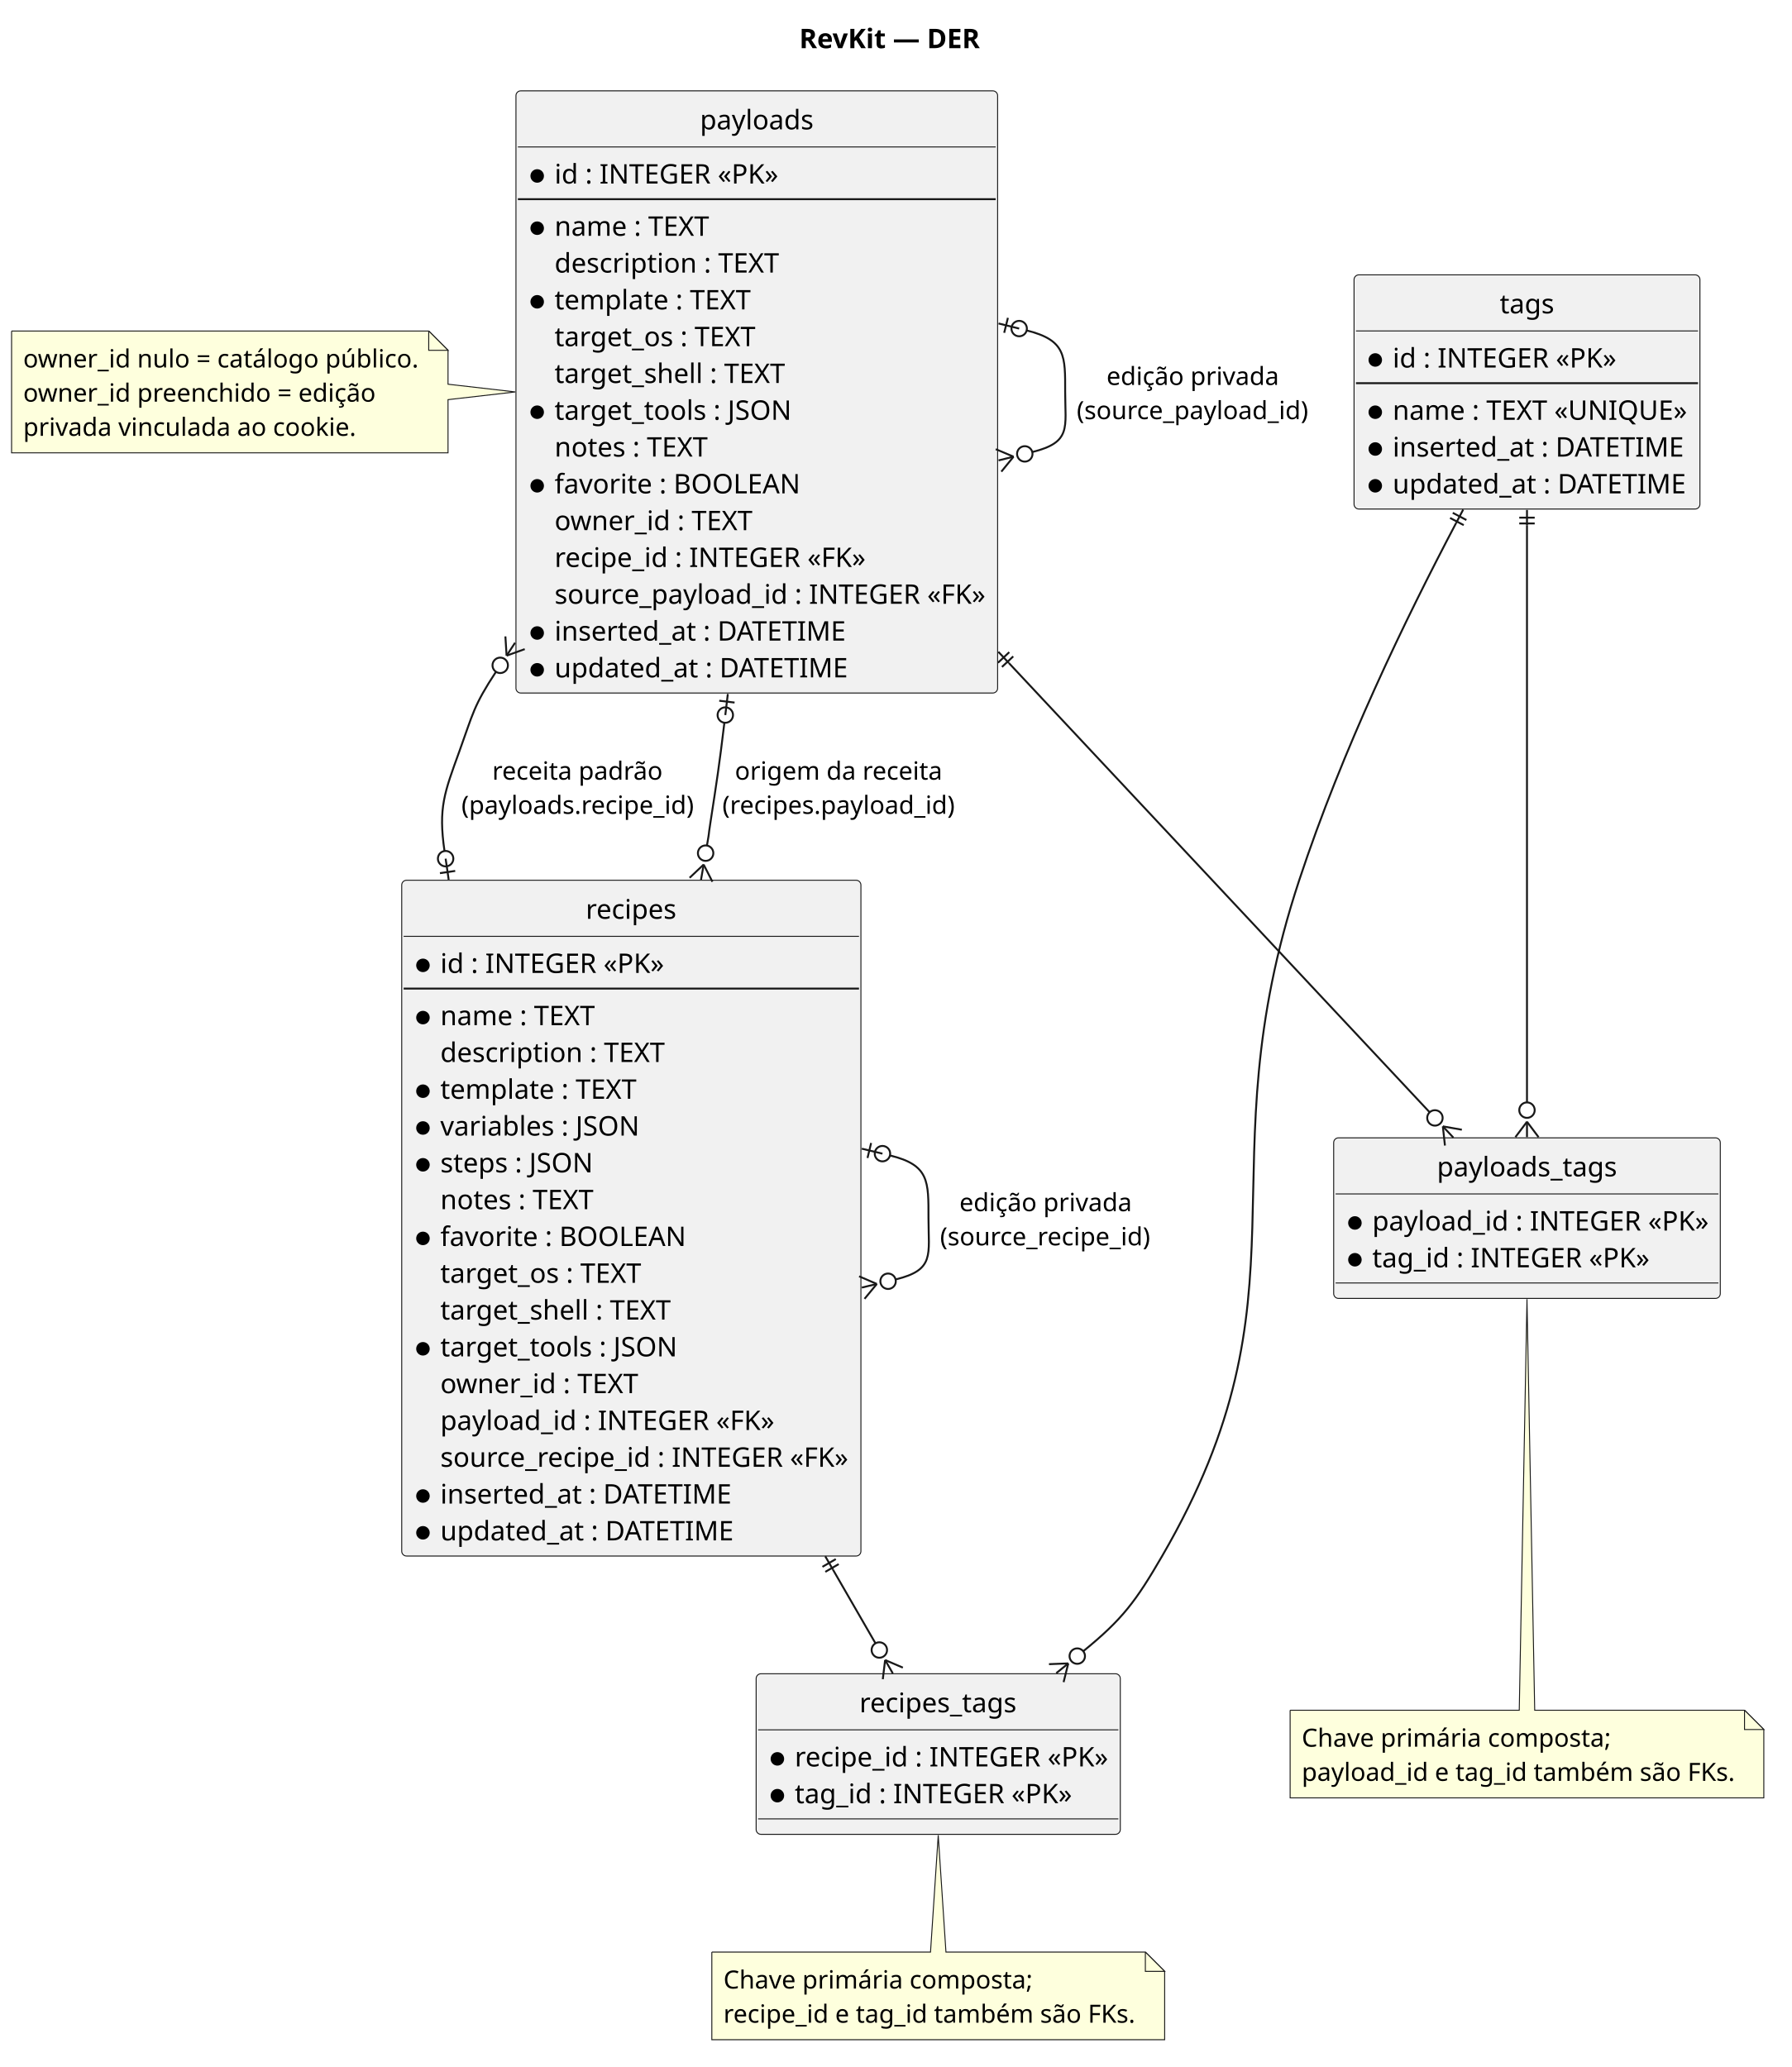
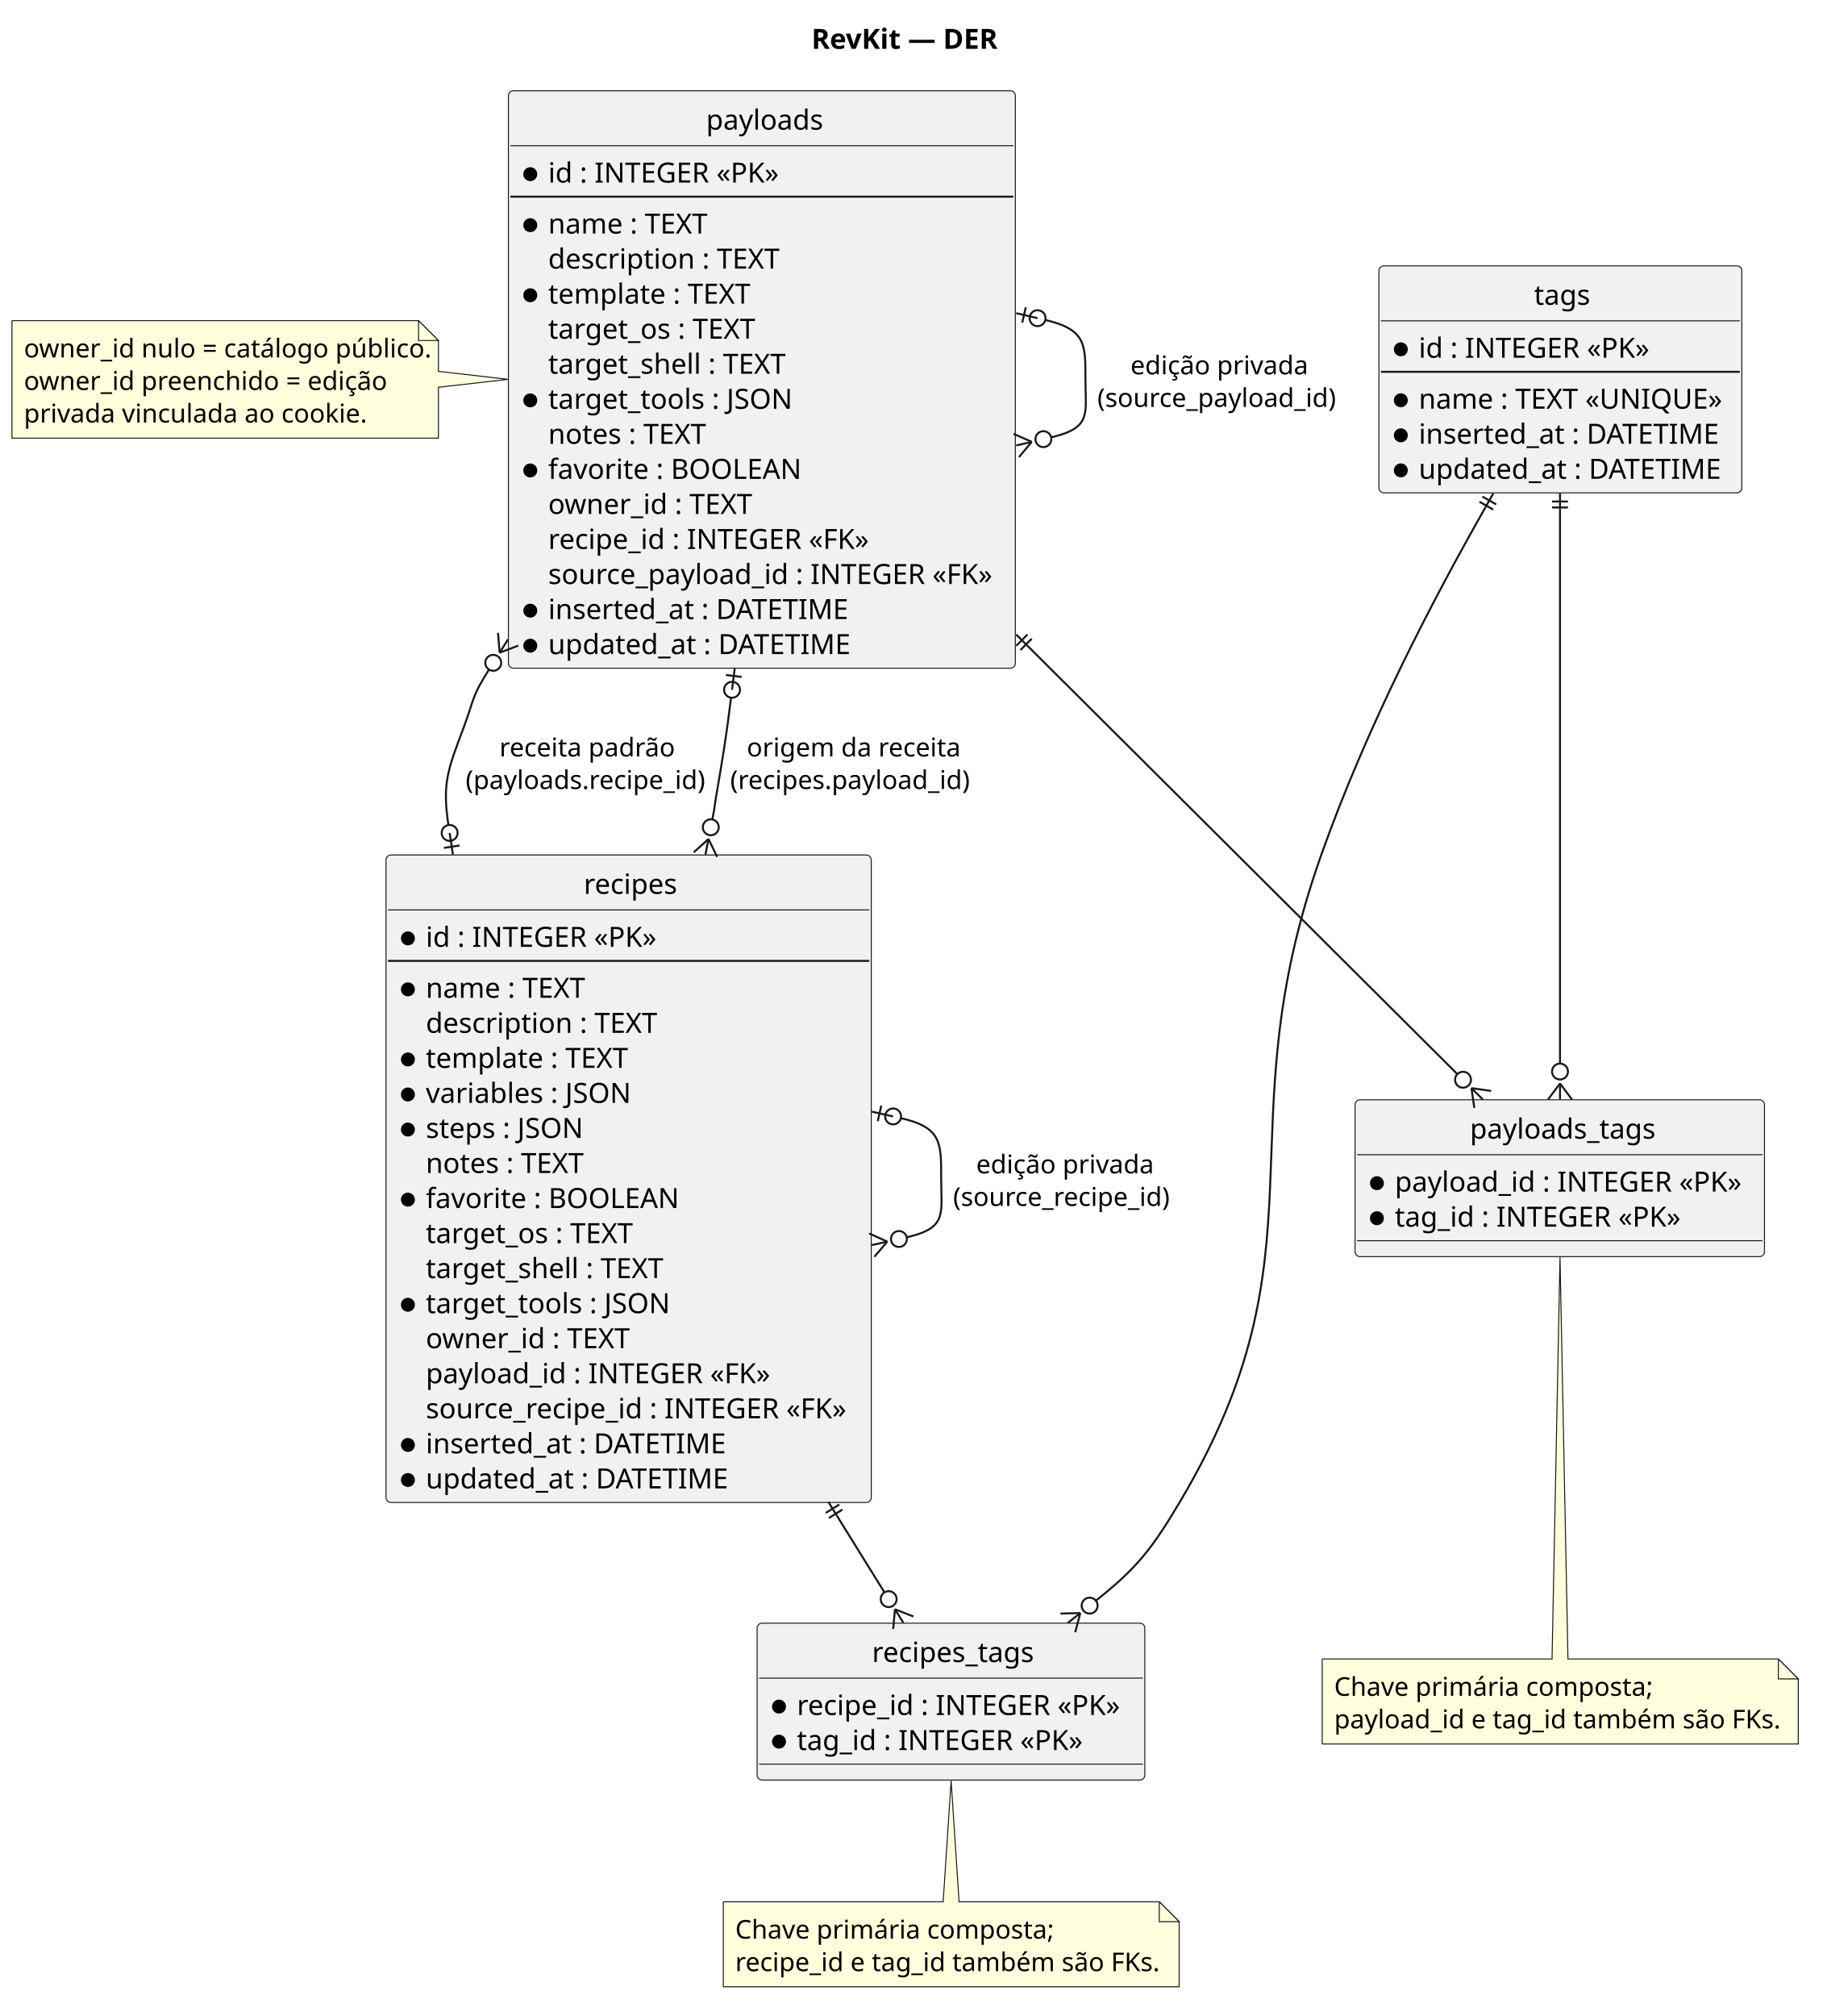
- <svg xmlns="http://www.w3.org/2000/svg" version="1.1" data-diagram-type="CLASS" style="width:928px;height:1071px;background:#FFFFFF;" width="928px" height="1071px" viewBox="0 0 928 1071" zoomAndPan="magnify" preserveAspectRatio="none" contentStyleType="text/css">
+ <svg xmlns="http://www.w3.org/2000/svg" version="1.1" data-diagram-type="CLASS" style="width:918px;height:1013px;background:#FFFFFF;" width="918px" height="1013px" viewBox="0 0 918 1013" zoomAndPan="magnify" preserveAspectRatio="none" contentStyleType="text/css">
  <defs />
  <g font-family="sans-serif" lengthAdjust="spacing">
    <g class="title" data-source-line="1">
-       <text x="414.049" y="24.966" fill="#000" font-size="14" textLength="93.646" font-weight="700">RevKit — DER</text>
+       <text x="407.809" y="24.533" fill="#000" font-size="14" textLength="96.12" font-weight="700">RevKit — DER</text>
    </g>
    <g class="entity" data-qualified-name="payloads" id="ent0001" data-source-line="4">
-       <rect x="267.29" y="47.068" width="249.523" height="312.019" fill="#F1F1F1" style="stroke:#181818;stroke-width:0.5;" rx="2.5" ry="2.5" />
-       <text x="362.624" y="67.034" fill="#000" font-size="14" textLength="58.856">payloads</text>
-       <line x1="268.29" y1="76.136" x2="515.813" y2="76.136" style="stroke:#181818;stroke-width:0.5;" />
-       <g data-visibility-modifier="IE_MANDATORY">
-         <ellipse cx="278.29" cy="91.17" rx="3" ry="3" fill="#000" style="stroke:#000;stroke-width:1;" />
-       </g>
-       <text x="287.29" y="95.102" fill="#000" font-size="14" textLength="115.92">id : INTEGER «PK»</text>
-       <line x1="268.29" y1="103.204" x2="515.813" y2="103.204" style="stroke:#181818;stroke-width:1;" />
-       <g data-visibility-modifier="IE_MANDATORY">
-         <ellipse cx="278.29" cy="118.238" rx="3" ry="3" fill="#000" style="stroke:#000;stroke-width:1;" />
-       </g>
-       <text x="287.29" y="122.17" fill="#000" font-size="14" textLength="80.08">name : TEXT</text>
-       <text x="287.29" y="141.238" fill="#000" font-size="14" textLength="116.312">description : TEXT</text>
-       <g data-visibility-modifier="IE_MANDATORY">
-         <ellipse cx="278.29" cy="156.374" rx="3" ry="3" fill="#000" style="stroke:#000;stroke-width:1;" />
-       </g>
-       <text x="287.29" y="160.306" fill="#000" font-size="14" textLength="101.654">template : TEXT</text>
-       <text x="287.29" y="179.373" fill="#000" font-size="14" textLength="104.23">target_os : TEXT</text>
-       <text x="287.29" y="198.441" fill="#000" font-size="14" textLength="119.532">target_shell : TEXT</text>
-       <g data-visibility-modifier="IE_MANDATORY">
-         <ellipse cx="278.29" cy="213.577" rx="3" ry="3" fill="#000" style="stroke:#000;stroke-width:1;" />
-       </g>
-       <text x="287.29" y="217.509" fill="#000" font-size="14" textLength="122.892">target_tools : JSON</text>
-       <text x="287.29" y="236.577" fill="#000" font-size="14" textLength="79.366">notes : TEXT</text>
-       <g data-visibility-modifier="IE_MANDATORY">
-         <ellipse cx="278.29" cy="251.713" rx="3" ry="3" fill="#000" style="stroke:#000;stroke-width:1;" />
-       </g>
-       <text x="287.29" y="255.645" fill="#000" font-size="14" textLength="127.301">favorite : BOOLEAN</text>
-       <text x="287.29" y="274.713" fill="#000" font-size="14" textLength="102.83">owner_id : TEXT</text>
-       <text x="287.29" y="293.781" fill="#000" font-size="14" textLength="161.447">recipe_id : INTEGER «FK»</text>
-       <text x="287.29" y="312.849" fill="#000" font-size="14" textLength="223.523">source_payload_id : INTEGER «FK»</text>
-       <g data-visibility-modifier="IE_MANDATORY">
-         <ellipse cx="278.29" cy="327.985" rx="3" ry="3" fill="#000" style="stroke:#000;stroke-width:1;" />
-       </g>
-       <text x="287.29" y="331.917" fill="#000" font-size="14" textLength="152.109">inserted_at : DATETIME</text>
-       <g data-visibility-modifier="IE_MANDATORY">
-         <ellipse cx="278.29" cy="347.053" rx="3" ry="3" fill="#000" style="stroke:#000;stroke-width:1;" />
-       </g>
-       <text x="287.29" y="350.985" fill="#000" font-size="14" textLength="153.187">updated_at : DATETIME</text>
+       <rect x="255.5" y="45.609" width="254.778" height="290.141" fill="#F1F1F1" style="stroke:#181818;stroke-width:0.5;" rx="2.5" ry="2.5" />
+       <text x="354.869" y="65.143" fill="#000" font-size="14" textLength="56.041">payloads</text>
+       <line x1="256.5" y1="73.219" x2="509.278" y2="73.219" style="stroke:#181818;stroke-width:0.5;" />
+       <g data-visibility-modifier="IE_MANDATORY">
+         <ellipse cx="266.5" cy="87.523" rx="3" ry="3" fill="#000" style="stroke:#000;stroke-width:1;" />
+       </g>
+       <text x="275.5" y="91.752" fill="#000" font-size="14" textLength="122.931">id : INTEGER «PK»</text>
+       <line x1="256.5" y1="98.828" x2="509.278" y2="98.828" style="stroke:#181818;stroke-width:1;" />
+       <g data-visibility-modifier="IE_MANDATORY">
+         <ellipse cx="266.5" cy="113.133" rx="3" ry="3" fill="#000" style="stroke:#000;stroke-width:1;" />
+       </g>
+       <text x="275.5" y="117.361" fill="#000" font-size="14" textLength="82.469">name : TEXT</text>
+       <text x="275.5" y="134.971" fill="#000" font-size="14" textLength="115.151">description : TEXT</text>
+       <g data-visibility-modifier="IE_MANDATORY">
+         <ellipse cx="266.5" cy="148.352" rx="3" ry="3" fill="#000" style="stroke:#000;stroke-width:1;" />
+       </g>
+       <text x="275.5" y="152.58" fill="#000" font-size="14" textLength="101.145">template : TEXT</text>
+       <text x="275.5" y="170.189" fill="#000" font-size="14" textLength="105.82">target_os : TEXT</text>
+       <text x="275.5" y="187.799" fill="#000" font-size="14" textLength="119.827">target_shell : TEXT</text>
+       <g data-visibility-modifier="IE_MANDATORY">
+         <ellipse cx="266.5" cy="201.18" rx="3" ry="3" fill="#000" style="stroke:#000;stroke-width:1;" />
+       </g>
+       <text x="275.5" y="205.408" fill="#000" font-size="14" textLength="122.165">target_tools : JSON</text>
+       <text x="275.5" y="223.018" fill="#000" font-size="14" textLength="81.696">notes : TEXT</text>
+       <g data-visibility-modifier="IE_MANDATORY">
+         <ellipse cx="266.5" cy="236.398" rx="3" ry="3" fill="#000" style="stroke:#000;stroke-width:1;" />
+       </g>
+       <text x="275.5" y="240.627" fill="#000" font-size="14" textLength="125.269">favorite : BOOLEAN</text>
+       <text x="275.5" y="258.236" fill="#000" font-size="14" textLength="104.262">owner_id : TEXT</text>
+       <text x="275.5" y="275.846" fill="#000" font-size="14" textLength="168.062">recipe_id : INTEGER «FK»</text>
+       <text x="275.5" y="293.455" fill="#000" font-size="14" textLength="228.778">source_payload_id : INTEGER «FK»</text>
+       <g data-visibility-modifier="IE_MANDATORY">
+         <ellipse cx="266.5" cy="306.836" rx="3" ry="3" fill="#000" style="stroke:#000;stroke-width:1;" />
+       </g>
+       <text x="275.5" y="311.064" fill="#000" font-size="14" textLength="151.717">inserted_at : DATETIME</text>
+       <g data-visibility-modifier="IE_MANDATORY">
+         <ellipse cx="266.5" cy="324.445" rx="3" ry="3" fill="#000" style="stroke:#000;stroke-width:1;" />
+       </g>
+       <text x="275.5" y="328.674" fill="#000" font-size="14" textLength="152.517">updated_at : DATETIME</text>
    </g>
    <g class="entity" data-qualified-name="recipes" id="ent0002" data-source-line="22">
-       <rect x="208.11" y="456.088" width="237.889" height="350.155" fill="#F1F1F1" style="stroke:#181818;stroke-width:0.5;" rx="2.5" ry="2.5" />
-       <text x="303.444" y="476.054" fill="#000" font-size="14" textLength="47.222">recipes</text>
-       <line x1="209.11" y1="485.156" x2="444.999" y2="485.156" style="stroke:#181818;stroke-width:0.5;" />
-       <g data-visibility-modifier="IE_MANDATORY">
-         <ellipse cx="219.11" cy="500.19" rx="3" ry="3" fill="#000" style="stroke:#000;stroke-width:1;" />
-       </g>
-       <text x="228.11" y="504.122" fill="#000" font-size="14" textLength="115.92">id : INTEGER «PK»</text>
-       <line x1="209.11" y1="512.224" x2="444.999" y2="512.224" style="stroke:#181818;stroke-width:1;" />
-       <g data-visibility-modifier="IE_MANDATORY">
-         <ellipse cx="219.11" cy="527.258" rx="3" ry="3" fill="#000" style="stroke:#000;stroke-width:1;" />
-       </g>
-       <text x="228.11" y="531.19" fill="#000" font-size="14" textLength="80.08">name : TEXT</text>
-       <text x="228.11" y="550.258" fill="#000" font-size="14" textLength="116.312">description : TEXT</text>
-       <g data-visibility-modifier="IE_MANDATORY">
-         <ellipse cx="219.11" cy="565.394" rx="3" ry="3" fill="#000" style="stroke:#000;stroke-width:1;" />
-       </g>
-       <text x="228.11" y="569.326" fill="#000" font-size="14" textLength="101.654">template : TEXT</text>
-       <g data-visibility-modifier="IE_MANDATORY">
-         <ellipse cx="219.11" cy="584.461" rx="3" ry="3" fill="#000" style="stroke:#000;stroke-width:1;" />
-       </g>
-       <text x="228.11" y="588.393" fill="#000" font-size="14" textLength="103.152">variables : JSON</text>
-       <g data-visibility-modifier="IE_MANDATORY">
-         <ellipse cx="219.11" cy="603.529" rx="3" ry="3" fill="#000" style="stroke:#000;stroke-width:1;" />
-       </g>
-       <text x="228.11" y="607.461" fill="#000" font-size="14" textLength="79.086">steps : JSON</text>
-       <text x="228.11" y="626.529" fill="#000" font-size="14" textLength="79.366">notes : TEXT</text>
-       <g data-visibility-modifier="IE_MANDATORY">
-         <ellipse cx="219.11" cy="641.665" rx="3" ry="3" fill="#000" style="stroke:#000;stroke-width:1;" />
-       </g>
-       <text x="228.11" y="645.597" fill="#000" font-size="14" textLength="127.301">favorite : BOOLEAN</text>
-       <text x="228.11" y="664.665" fill="#000" font-size="14" textLength="104.23">target_os : TEXT</text>
-       <text x="228.11" y="683.733" fill="#000" font-size="14" textLength="119.532">target_shell : TEXT</text>
-       <g data-visibility-modifier="IE_MANDATORY">
-         <ellipse cx="219.11" cy="698.869" rx="3" ry="3" fill="#000" style="stroke:#000;stroke-width:1;" />
-       </g>
-       <text x="228.11" y="702.801" fill="#000" font-size="14" textLength="122.892">target_tools : JSON</text>
-       <text x="228.11" y="721.869" fill="#000" font-size="14" textLength="102.83">owner_id : TEXT</text>
-       <text x="228.11" y="740.937" fill="#000" font-size="14" textLength="173.081">payload_id : INTEGER «FK»</text>
-       <text x="228.11" y="760.005" fill="#000" font-size="14" textLength="211.889">source_recipe_id : INTEGER «FK»</text>
-       <g data-visibility-modifier="IE_MANDATORY">
-         <ellipse cx="219.11" cy="775.141" rx="3" ry="3" fill="#000" style="stroke:#000;stroke-width:1;" />
-       </g>
-       <text x="228.11" y="779.073" fill="#000" font-size="14" textLength="152.109">inserted_at : DATETIME</text>
-       <g data-visibility-modifier="IE_MANDATORY">
-         <ellipse cx="219.11" cy="794.209" rx="3" ry="3" fill="#000" style="stroke:#000;stroke-width:1;" />
-       </g>
-       <text x="228.11" y="798.141" fill="#000" font-size="14" textLength="153.187">updated_at : DATETIME</text>
+       <rect x="194" y="429.609" width="243.868" height="325.359" fill="#F1F1F1" style="stroke:#181818;stroke-width:0.5;" rx="2.5" ry="2.5" />
+       <text x="293.369" y="449.143" fill="#000" font-size="14" textLength="45.131">recipes</text>
+       <line x1="195" y1="457.219" x2="436.868" y2="457.219" style="stroke:#181818;stroke-width:0.5;" />
+       <g data-visibility-modifier="IE_MANDATORY">
+         <ellipse cx="205" cy="471.523" rx="3" ry="3" fill="#000" style="stroke:#000;stroke-width:1;" />
+       </g>
+       <text x="214" y="475.752" fill="#000" font-size="14" textLength="122.931">id : INTEGER «PK»</text>
+       <line x1="195" y1="482.828" x2="436.868" y2="482.828" style="stroke:#181818;stroke-width:1;" />
+       <g data-visibility-modifier="IE_MANDATORY">
+         <ellipse cx="205" cy="497.133" rx="3" ry="3" fill="#000" style="stroke:#000;stroke-width:1;" />
+       </g>
+       <text x="214" y="501.361" fill="#000" font-size="14" textLength="82.469">name : TEXT</text>
+       <text x="214" y="518.971" fill="#000" font-size="14" textLength="115.151">description : TEXT</text>
+       <g data-visibility-modifier="IE_MANDATORY">
+         <ellipse cx="205" cy="532.352" rx="3" ry="3" fill="#000" style="stroke:#000;stroke-width:1;" />
+       </g>
+       <text x="214" y="536.58" fill="#000" font-size="14" textLength="101.145">template : TEXT</text>
+       <g data-visibility-modifier="IE_MANDATORY">
+         <ellipse cx="205" cy="549.961" rx="3" ry="3" fill="#000" style="stroke:#000;stroke-width:1;" />
+       </g>
+       <text x="214" y="554.189" fill="#000" font-size="14" textLength="105.034">variables : JSON</text>
+       <g data-visibility-modifier="IE_MANDATORY">
+         <ellipse cx="205" cy="567.57" rx="3" ry="3" fill="#000" style="stroke:#000;stroke-width:1;" />
+       </g>
+       <text x="214" y="571.799" fill="#000" font-size="14" textLength="82.469">steps : JSON</text>
+       <text x="214" y="589.408" fill="#000" font-size="14" textLength="81.696">notes : TEXT</text>
+       <g data-visibility-modifier="IE_MANDATORY">
+         <ellipse cx="205" cy="602.789" rx="3" ry="3" fill="#000" style="stroke:#000;stroke-width:1;" />
+       </g>
+       <text x="214" y="607.018" fill="#000" font-size="14" textLength="125.269">favorite : BOOLEAN</text>
+       <text x="214" y="624.627" fill="#000" font-size="14" textLength="105.82">target_os : TEXT</text>
+       <text x="214" y="642.236" fill="#000" font-size="14" textLength="119.827">target_shell : TEXT</text>
+       <g data-visibility-modifier="IE_MANDATORY">
+         <ellipse cx="205" cy="655.617" rx="3" ry="3" fill="#000" style="stroke:#000;stroke-width:1;" />
+       </g>
+       <text x="214" y="659.846" fill="#000" font-size="14" textLength="122.165">target_tools : JSON</text>
+       <text x="214" y="677.455" fill="#000" font-size="14" textLength="104.262">owner_id : TEXT</text>
+       <text x="214" y="695.064" fill="#000" font-size="14" textLength="178.972">payload_id : INTEGER «FK»</text>
+       <text x="214" y="712.674" fill="#000" font-size="14" textLength="217.868">source_recipe_id : INTEGER «FK»</text>
+       <g data-visibility-modifier="IE_MANDATORY">
+         <ellipse cx="205" cy="726.055" rx="3" ry="3" fill="#000" style="stroke:#000;stroke-width:1;" />
+       </g>
+       <text x="214" y="730.283" fill="#000" font-size="14" textLength="151.717">inserted_at : DATETIME</text>
+       <g data-visibility-modifier="IE_MANDATORY">
+         <ellipse cx="205" cy="743.664" rx="3" ry="3" fill="#000" style="stroke:#000;stroke-width:1;" />
+       </g>
+       <text x="214" y="747.893" fill="#000" font-size="14" textLength="152.517">updated_at : DATETIME</text>
    </g>
    <g class="entity" data-qualified-name="tags" id="ent0003" data-source-line="42">
-       <rect x="701.46" y="142.408" width="179.187" height="121.34" fill="#F1F1F1" style="stroke:#181818;stroke-width:0.5;" rx="2.5" ry="2.5" />
-       <text x="776.942" y="162.374" fill="#000" font-size="14" textLength="28.224">tags</text>
-       <line x1="702.46" y1="171.476" x2="879.647" y2="171.476" style="stroke:#181818;stroke-width:0.5;" />
-       <g data-visibility-modifier="IE_MANDATORY">
-         <ellipse cx="712.46" cy="186.51" rx="3" ry="3" fill="#000" style="stroke:#000;stroke-width:1;" />
-       </g>
-       <text x="721.46" y="190.442" fill="#000" font-size="14" textLength="115.92">id : INTEGER «PK»</text>
-       <line x1="702.46" y1="198.544" x2="879.647" y2="198.544" style="stroke:#181818;stroke-width:1;" />
-       <g data-visibility-modifier="IE_MANDATORY">
-         <ellipse cx="712.46" cy="213.578" rx="3" ry="3" fill="#000" style="stroke:#000;stroke-width:1;" />
-       </g>
-       <text x="721.46" y="217.51" fill="#000" font-size="14" textLength="152.543">name : TEXT «UNIQUE»</text>
-       <g data-visibility-modifier="IE_MANDATORY">
-         <ellipse cx="712.46" cy="232.646" rx="3" ry="3" fill="#000" style="stroke:#000;stroke-width:1;" />
-       </g>
-       <text x="721.46" y="236.578" fill="#000" font-size="14" textLength="152.109">inserted_at : DATETIME</text>
-       <g data-visibility-modifier="IE_MANDATORY">
-         <ellipse cx="712.46" cy="251.714" rx="3" ry="3" fill="#000" style="stroke:#000;stroke-width:1;" />
-       </g>
-       <text x="721.46" y="255.646" fill="#000" font-size="14" textLength="153.187">updated_at : DATETIME</text>
+       <rect x="693" y="133.609" width="182.379" height="114.047" fill="#F1F1F1" style="stroke:#181818;stroke-width:0.5;" rx="2.5" ry="2.5" />
+       <text x="770.958" y="153.143" fill="#000" font-size="14" textLength="26.462">tags</text>
+       <line x1="694" y1="161.219" x2="874.379" y2="161.219" style="stroke:#181818;stroke-width:0.5;" />
+       <g data-visibility-modifier="IE_MANDATORY">
+         <ellipse cx="704" cy="175.523" rx="3" ry="3" fill="#000" style="stroke:#000;stroke-width:1;" />
+       </g>
+       <text x="713" y="179.752" fill="#000" font-size="14" textLength="122.931">id : INTEGER «PK»</text>
+       <line x1="694" y1="186.828" x2="874.379" y2="186.828" style="stroke:#181818;stroke-width:1;" />
+       <g data-visibility-modifier="IE_MANDATORY">
+         <ellipse cx="704" cy="201.133" rx="3" ry="3" fill="#000" style="stroke:#000;stroke-width:1;" />
+       </g>
+       <text x="713" y="205.361" fill="#000" font-size="14" textLength="156.379">name : TEXT «UNIQUE»</text>
+       <g data-visibility-modifier="IE_MANDATORY">
+         <ellipse cx="704" cy="218.742" rx="3" ry="3" fill="#000" style="stroke:#000;stroke-width:1;" />
+       </g>
+       <text x="713" y="222.971" fill="#000" font-size="14" textLength="151.717">inserted_at : DATETIME</text>
+       <g data-visibility-modifier="IE_MANDATORY">
+         <ellipse cx="704" cy="236.352" rx="3" ry="3" fill="#000" style="stroke:#000;stroke-width:1;" />
+       </g>
+       <text x="713" y="240.58" fill="#000" font-size="14" textLength="152.517">updated_at : DATETIME</text>
    </g>
    <g class="entity" data-qualified-name="payloads_tags" id="ent0004" data-source-line="50">
-       <rect x="690.91" y="589.558" width="200.285" height="83.204" fill="#F1F1F1" style="stroke:#181818;stroke-width:0.5;" rx="2.5" ry="2.5" />
-       <text x="744.405" y="609.524" fill="#000" font-size="14" textLength="93.296">payloads_tags</text>
-       <line x1="691.91" y1="618.626" x2="890.195" y2="618.626" style="stroke:#181818;stroke-width:0.5;" />
-       <g data-visibility-modifier="IE_MANDATORY">
-         <ellipse cx="701.91" cy="633.66" rx="3" ry="3" fill="#000" style="stroke:#000;stroke-width:1;" />
-       </g>
-       <text x="710.91" y="637.592" fill="#000" font-size="14" textLength="174.285">payload_id : INTEGER «PK»</text>
-       <g data-visibility-modifier="IE_MANDATORY">
-         <ellipse cx="701.91" cy="652.728" rx="3" ry="3" fill="#000" style="stroke:#000;stroke-width:1;" />
-       </g>
-       <text x="710.91" y="656.66" fill="#000" font-size="14" textLength="143.653">tag_id : INTEGER «PK»</text>
-       <line x1="691.91" y1="664.762" x2="890.195" y2="664.762" style="stroke:#181818;stroke-width:0.5;" />
+       <rect x="681" y="552.609" width="205.758" height="78.828" fill="#F1F1F1" style="stroke:#181818;stroke-width:0.5;" rx="2.5" ry="2.5" />
+       <text x="738.734" y="572.143" fill="#000" font-size="14" textLength="90.289">payloads_tags</text>
+       <line x1="682" y1="580.219" x2="885.758" y2="580.219" style="stroke:#181818;stroke-width:0.5;" />
+       <g data-visibility-modifier="IE_MANDATORY">
+         <ellipse cx="692" cy="594.523" rx="3" ry="3" fill="#000" style="stroke:#000;stroke-width:1;" />
+       </g>
+       <text x="701" y="598.752" fill="#000" font-size="14" textLength="179.758">payload_id : INTEGER «PK»</text>
+       <g data-visibility-modifier="IE_MANDATORY">
+         <ellipse cx="692" cy="612.133" rx="3" ry="3" fill="#000" style="stroke:#000;stroke-width:1;" />
+       </g>
+       <text x="701" y="616.361" fill="#000" font-size="14" textLength="150.179">tag_id : INTEGER «PK»</text>
+       <line x1="682" y1="623.438" x2="885.758" y2="623.438" style="stroke:#181818;stroke-width:0.5;" />
    </g>
    <g class="entity" data-qualified-name="recipes_tags" id="ent0005" data-source-line="55">
-       <rect x="391.72" y="867.238" width="188.651" height="83.204" fill="#F1F1F1" style="stroke:#181818;stroke-width:0.5;" rx="2.5" ry="2.5" />
-       <text x="445.215" y="887.204" fill="#000" font-size="14" textLength="81.662">recipes_tags</text>
-       <line x1="392.72" y1="896.306" x2="579.371" y2="896.306" style="stroke:#181818;stroke-width:0.5;" />
-       <g data-visibility-modifier="IE_MANDATORY">
-         <ellipse cx="402.72" cy="911.34" rx="3" ry="3" fill="#000" style="stroke:#000;stroke-width:1;" />
-       </g>
-       <text x="411.72" y="915.272" fill="#000" font-size="14" textLength="162.651">recipe_id : INTEGER «PK»</text>
-       <g data-visibility-modifier="IE_MANDATORY">
-         <ellipse cx="402.72" cy="930.408" rx="3" ry="3" fill="#000" style="stroke:#000;stroke-width:1;" />
-       </g>
-       <text x="411.72" y="934.34" fill="#000" font-size="14" textLength="143.653">tag_id : INTEGER «PK»</text>
-       <line x1="392.72" y1="942.442" x2="579.371" y2="942.442" style="stroke:#181818;stroke-width:0.5;" />
+       <rect x="380.5" y="815.609" width="194.848" height="78.828" fill="#F1F1F1" style="stroke:#181818;stroke-width:0.5;" rx="2.5" ry="2.5" />
+       <text x="438.234" y="835.143" fill="#000" font-size="14" textLength="79.379">recipes_tags</text>
+       <line x1="381.5" y1="843.219" x2="574.348" y2="843.219" style="stroke:#181818;stroke-width:0.5;" />
+       <g data-visibility-modifier="IE_MANDATORY">
+         <ellipse cx="391.5" cy="857.523" rx="3" ry="3" fill="#000" style="stroke:#000;stroke-width:1;" />
+       </g>
+       <text x="400.5" y="861.752" fill="#000" font-size="14" textLength="168.848">recipe_id : INTEGER «PK»</text>
+       <g data-visibility-modifier="IE_MANDATORY">
+         <ellipse cx="391.5" cy="875.133" rx="3" ry="3" fill="#000" style="stroke:#000;stroke-width:1;" />
+       </g>
+       <text x="400.5" y="879.361" fill="#000" font-size="14" textLength="150.179">tag_id : INTEGER «PK»</text>
+       <line x1="381.5" y1="886.438" x2="574.348" y2="886.438" style="stroke:#181818;stroke-width:0.5;" />
    </g>
    <g class="entity" data-qualified-name="GMN14" id="ent0015" data-source-line="73">
-       <path d="M6,171.518 L6,234.636 A0,0 0 0 0 6,234.636 L232.101,234.636 A0,0 0 0 0 232.101,234.636 L232.101,207.078 L266.98,203.078 L232.101,199.078 L232.101,181.518 L222.101,171.518 L6,171.518 A0,0 0 0 0 6,171.518" style="stroke:#181818;stroke-width:0.5;" fill="#FEFFDD" />
-       <path d="M222.101,171.518 L222.101,181.518 L232.101,181.518 L222.101,171.518" style="stroke:#181818;stroke-width:0.5;" fill="#FEFFDD" />
-       <text x="12" y="190.415" fill="#000" font-size="13" textLength="205.101">owner_id nulo = catálogo público.</text>
-       <text x="12" y="208.121" fill="#000" font-size="13" textLength="183.144">owner_id preenchido = edição</text>
-       <text x="12" y="225.827" fill="#000" font-size="13" textLength="172.484">privada vinculada ao cookie.</text>
+       <path d="M6,161.109 L6,220.164 A0,0 0 0 0 6,220.164 L220.331,220.164 A0,0 0 0 0 220.331,220.164 L220.331,194.609 L255.38,190.609 L220.331,186.609 L220.331,171.109 L210.331,161.109 L6,161.109 A0,0 0 0 0 6,161.109" style="stroke:#181818;stroke-width:0.5;" fill="#FEFFDD" />
+       <path d="M210.331,161.109 L210.331,171.109 L220.331,171.109 L210.331,161.109" style="stroke:#181818;stroke-width:0.5;" fill="#FEFFDD" />
+       <text x="12" y="179.604" fill="#000" font-size="13" textLength="193.331">owner_id nulo = catálogo público.</text>
+       <text x="12" y="195.956" fill="#000" font-size="13" textLength="173.818">owner_id preenchido = edição</text>
+       <text x="12" y="212.308" fill="#000" font-size="13" textLength="164.049">privada vinculada ao cookie.</text>
    </g>
    <g class="entity" data-qualified-name="GMN17" id="ent0018" data-source-line="79">
-       <path d="M668.35,886.138 L668.35,931.55 A0,0 0 0 0 668.35,931.55 L913.743,931.55 A0,0 0 0 0 913.743,931.55 L913.743,896.138 L903.743,886.138 L795.05,886.138 L791.05,673.138 L787.05,886.138 L668.35,886.138 A0,0 0 0 0 668.35,886.138" style="stroke:#181818;stroke-width:0.5;" fill="#FEFFDD" />
-       <path d="M903.743,886.138 L903.743,896.138 L913.743,896.138 L903.743,886.138" style="stroke:#181818;stroke-width:0.5;" fill="#FEFFDD" />
-       <text x="674.35" y="905.035" fill="#000" font-size="13" textLength="160.238">Chave primária composta;</text>
-       <text x="674.35" y="922.741" fill="#000" font-size="13" textLength="224.393">payload_id e tag_id também são FKs.</text>
+       <path d="M664.5,833.609 L664.5,876.313 A0,0 0 0 0 664.5,876.313 L903.739,876.313 A0,0 0 0 0 903.739,876.313 L903.739,843.609 L893.739,833.609 L788,833.609 L784,631.619 L780,833.609 L664.5,833.609 A0,0 0 0 0 664.5,833.609" style="stroke:#181818;stroke-width:0.5;" fill="#FEFFDD" />
+       <path d="M893.739,833.609 L893.739,843.609 L903.739,843.609 L893.739,833.609" style="stroke:#181818;stroke-width:0.5;" fill="#FEFFDD" />
+       <text x="670.5" y="852.104" fill="#000" font-size="13" textLength="151.728">Chave primária composta;</text>
+       <text x="670.5" y="868.456" fill="#000" font-size="13" textLength="218.239">payload_id e tag_id também são FKs.</text>
    </g>
    <g class="entity" data-qualified-name="GMN20" id="ent0021" data-source-line="84">
-       <path d="M368.76,1011.448 L368.76,1056.86 A0,0 0 0 0 368.76,1056.86 L603.35,1056.86 A0,0 0 0 0 603.35,1056.86 L603.35,1021.448 L593.35,1011.448 L490.05,1011.448 L486.05,950.908 L482.05,1011.448 L368.76,1011.448 A0,0 0 0 0 368.76,1011.448" style="stroke:#181818;stroke-width:0.5;" fill="#FEFFDD" />
-       <path d="M593.35,1011.448 L593.35,1021.448 L603.35,1021.448 L593.35,1011.448" style="stroke:#181818;stroke-width:0.5;" fill="#FEFFDD" />
-       <text x="374.76" y="1030.345" fill="#000" font-size="13" textLength="160.238">Chave primária composta;</text>
-       <text x="374.76" y="1048.051" fill="#000" font-size="13" textLength="213.59">recipe_id e tag_id também são FKs.</text>
+       <path d="M363.5,955.609 L363.5,998.313 A0,0 0 0 0 363.5,998.313 L592.608,998.313 A0,0 0 0 0 592.608,998.313 L592.608,965.609 L582.608,955.609 L482,955.609 L478,894.739 L474,955.609 L363.5,955.609 A0,0 0 0 0 363.5,955.609" style="stroke:#181818;stroke-width:0.5;" fill="#FEFFDD" />
+       <path d="M582.608,955.609 L582.608,965.609 L592.608,965.609 L582.608,955.609" style="stroke:#181818;stroke-width:0.5;" fill="#FEFFDD" />
+       <text x="369.5" y="974.104" fill="#000" font-size="13" textLength="151.728">Chave primária composta;</text>
+       <text x="369.5" y="990.456" fill="#000" font-size="13" textLength="208.108">recipe_id e tag_id também são FKs.</text>
    </g>
    <g class="link" data-entity-1="ent0001" data-entity-2="ent0004" id="lnk6" data-source-line="60" data-link-type="crowfoot">
-       <path d="M522.668,343.567 C604.028,430.447 686.877,518.919 740.627,576.319" style="stroke:#181818;stroke-width:1;" fill="none" id="payloads-payloads_tags" codeLine="60" />
-       <line x1="517.014" y1="343.382" x2="522.854" y2="337.913" style="stroke:#181818;stroke-width:1;" />
-       <line x1="519.065" y1="345.571" x2="524.904" y2="340.103" style="stroke:#181818;stroke-width:1;" />
-       <line x1="522.668" y1="343.567" x2="517.2" y2="337.728" style="stroke:#181818;stroke-width:1;" />
-       <line x1="747.462" y1="583.618" x2="757.31" y2="585.357" style="stroke:#181818;stroke-width:1;" />
-       <line x1="747.462" y1="583.618" x2="748.55" y2="593.559" style="stroke:#181818;stroke-width:1;" />
-       <line x1="747.462" y1="583.618" x2="752.93" y2="589.458" style="stroke:#181818;stroke-width:1;" />
-       <ellipse cx="743.361" cy="579.239" rx="4" ry="4" fill="none" style="stroke:#181818;stroke-width:1;" />
+       <path d="M516.377,324.486 C597.537,405.346 678.688,486.195 732.418,539.725" style="stroke:#181818;stroke-width:1;" fill="none" id="payloads-payloads_tags" codeLine="60" />
+       <line x1="510.72" y1="324.496" x2="516.367" y2="318.829" style="stroke:#181818;stroke-width:1;" />
+       <line x1="512.846" y1="326.614" x2="518.492" y2="320.946" style="stroke:#181818;stroke-width:1;" />
+       <line x1="516.377" y1="324.486" x2="510.71" y2="318.839" style="stroke:#181818;stroke-width:1;" />
+       <line x1="739.503" y1="546.783" x2="749.405" y2="548.179" style="stroke:#181818;stroke-width:1;" />
+       <line x1="739.503" y1="546.783" x2="740.935" y2="556.68" style="stroke:#181818;stroke-width:1;" />
+       <line x1="739.503" y1="546.783" x2="745.17" y2="552.429" style="stroke:#181818;stroke-width:1;" />
+       <ellipse cx="735.252" cy="542.548" rx="4" ry="4" fill="none" style="stroke:#181818;stroke-width:1;" />
    </g>
    <g class="link" data-entity-1="ent0003" data-entity-2="ent0004" id="lnk7" data-source-line="61" data-link-type="crowfoot">
-       <path d="M791.05,272.218 C791.05,360.198 791.05,495.688 791.05,571.208" style="stroke:#181818;stroke-width:1;" fill="none" id="tags-payloads_tags" codeLine="61" />
-       <line x1="787.05" y1="268.218" x2="795.05" y2="268.218" style="stroke:#181818;stroke-width:1;" />
-       <line x1="787.05" y1="271.218" x2="795.05" y2="271.218" style="stroke:#181818;stroke-width:1;" />
-       <line x1="791.05" y1="272.218" x2="791.05" y2="264.218" style="stroke:#181818;stroke-width:1;" />
-       <line x1="791.05" y1="581.208" x2="797.05" y2="589.208" style="stroke:#181818;stroke-width:1;" />
-       <line x1="791.05" y1="581.208" x2="785.05" y2="589.208" style="stroke:#181818;stroke-width:1;" />
-       <line x1="791.05" y1="581.208" x2="791.05" y2="589.208" style="stroke:#181818;stroke-width:1;" />
-       <ellipse cx="791.05" cy="575.208" rx="4" ry="4" fill="none" style="stroke:#181818;stroke-width:1;" />
+       <path d="M784,255.999 C784,338.379 784,463.509 784,534.429" style="stroke:#181818;stroke-width:1;" fill="none" id="tags-payloads_tags" codeLine="61" />
+       <line x1="780" y1="251.999" x2="788" y2="251.999" style="stroke:#181818;stroke-width:1;" />
+       <line x1="780" y1="254.999" x2="788" y2="254.999" style="stroke:#181818;stroke-width:1;" />
+       <line x1="784" y1="255.999" x2="784" y2="247.999" style="stroke:#181818;stroke-width:1;" />
+       <line x1="784" y1="544.429" x2="790" y2="552.429" style="stroke:#181818;stroke-width:1;" />
+       <line x1="784" y1="544.429" x2="778" y2="552.429" style="stroke:#181818;stroke-width:1;" />
+       <line x1="784" y1="544.429" x2="784" y2="552.429" style="stroke:#181818;stroke-width:1;" />
+       <ellipse cx="784" cy="538.429" rx="4" ry="4" fill="none" style="stroke:#181818;stroke-width:1;" />
    </g>
    <g class="link" data-entity-1="ent0002" data-entity-2="ent0005" id="lnk8" data-source-line="63" data-link-type="crowfoot">
-       <path d="M431.516,813.298 C444.496,835.808 443.688,834.395 453.538,851.475" style="stroke:#181818;stroke-width:1;" fill="none" id="recipes-recipes_tags" codeLine="63" />
-       <line x1="426.053" y1="811.831" x2="432.983" y2="807.835" style="stroke:#181818;stroke-width:1;" />
-       <line x1="427.552" y1="814.43" x2="434.482" y2="810.434" style="stroke:#181818;stroke-width:1;" />
-       <line x1="431.516" y1="813.298" x2="427.52" y2="806.368" style="stroke:#181818;stroke-width:1;" />
-       <line x1="458.533" y1="860.138" x2="467.728" y2="864.07" style="stroke:#181818;stroke-width:1;" />
-       <line x1="458.533" y1="860.138" x2="457.332" y2="870.065" style="stroke:#181818;stroke-width:1;" />
-       <line x1="458.533" y1="860.138" x2="462.53" y2="867.068" style="stroke:#181818;stroke-width:1;" />
-       <ellipse cx="455.536" cy="854.94" rx="4" ry="4" fill="none" style="stroke:#181818;stroke-width:1;" />
+       <path d="M420.508,761.487 C434.488,784.017 433.949,783.135 444.499,800.135" style="stroke:#181818;stroke-width:1;" fill="none" id="recipes-recipes_tags" codeLine="63" />
+       <line x1="415" y1="760.197" x2="421.798" y2="755.979" style="stroke:#181818;stroke-width:1;" />
+       <line x1="416.582" y1="762.746" x2="423.38" y2="758.528" style="stroke:#181818;stroke-width:1;" />
+       <line x1="420.508" y1="761.487" x2="416.29" y2="754.689" style="stroke:#181818;stroke-width:1;" />
+       <line x1="449.772" y1="808.632" x2="459.088" y2="812.266" style="stroke:#181818;stroke-width:1;" />
+       <line x1="449.772" y1="808.632" x2="448.892" y2="818.593" style="stroke:#181818;stroke-width:1;" />
+       <line x1="449.772" y1="808.632" x2="453.99" y2="815.429" style="stroke:#181818;stroke-width:1;" />
+       <ellipse cx="446.608" cy="803.534" rx="4" ry="4" fill="none" style="stroke:#181818;stroke-width:1;" />
    </g>
    <g class="link" data-entity-1="ent0003" data-entity-2="ent0005" id="lnk9" data-source-line="64" data-link-type="crowfoot">
-       <path d="M754.273,271.116 C727.923,321.156 695.55,387.968 673.05,456.088 C623.25,606.868 681.74,668.898 602.05,806.238 C588.48,829.628 581.525,839.021 561.175,855.571" style="stroke:#181818;stroke-width:1;" fill="none" id="tags-recipes_tags" codeLine="64" />
-       <line x1="752.597" y1="265.713" x2="759.676" y2="269.441" style="stroke:#181818;stroke-width:1;" />
-       <line x1="751.199" y1="268.368" x2="758.278" y2="272.095" style="stroke:#181818;stroke-width:1;" />
-       <line x1="754.273" y1="271.116" x2="758" y2="264.038" style="stroke:#181818;stroke-width:1;" />
-       <line x1="553.417" y1="861.88" x2="550.996" y2="871.583" style="stroke:#181818;stroke-width:1;" />
-       <line x1="553.417" y1="861.88" x2="543.424" y2="862.273" style="stroke:#181818;stroke-width:1;" />
-       <line x1="553.417" y1="861.88" x2="547.21" y2="866.928" style="stroke:#181818;stroke-width:1;" />
-       <ellipse cx="558.072" cy="858.095" rx="4" ry="4" fill="none" style="stroke:#181818;stroke-width:1;" />
+       <path d="M746.499,254.966 C719.729,302.096 686.98,364.849 664,429.609 C614.55,568.949 668.55,627.519 593,754.609 C578.97,778.209 571.464,787.876 550.744,804.306" style="stroke:#181818;stroke-width:1;" fill="none" id="tags-recipes_tags" codeLine="64" />
+       <line x1="744.996" y1="249.512" x2="751.953" y2="253.463" style="stroke:#181818;stroke-width:1;" />
+       <line x1="743.515" y1="252.12" x2="750.471" y2="256.072" style="stroke:#181818;stroke-width:1;" />
+       <line x1="746.499" y1="254.966" x2="750.45" y2="248.009" style="stroke:#181818;stroke-width:1;" />
+       <line x1="542.908" y1="810.519" x2="540.368" y2="820.191" style="stroke:#181818;stroke-width:1;" />
+       <line x1="542.908" y1="810.519" x2="532.912" y2="810.788" style="stroke:#181818;stroke-width:1;" />
+       <line x1="542.908" y1="810.519" x2="536.64" y2="815.489" style="stroke:#181818;stroke-width:1;" />
+       <ellipse cx="547.61" cy="806.791" rx="4" ry="4" fill="none" style="stroke:#181818;stroke-width:1;" />
    </g>
    <g class="link" data-entity-1="ent0001" data-entity-2="ent0002" id="lnk10" data-source-line="66" data-link-type="crowfoot">
-       <path d="M375.265,374.471 C372.585,396.831 371.36,404.628 368.05,426.088 C366.55,435.818 367.971,428.062 366.231,438.112" style="stroke:#181818;stroke-width:1;" fill="none" id="payloads-recipes" codeLine="66" />
-       <line x1="375.741" y1="370.5" x2="377.05" y2="359.578" style="stroke:#181818;stroke-width:1;" />
-       <ellipse cx="375.741" cy="370.5" rx="4" ry="4" fill="none" style="stroke:#181818;stroke-width:1;" />
-       <line x1="372.602" y1="363.073" x2="380.546" y2="364.026" style="stroke:#181818;stroke-width:1;" />
-       <line x1="364.525" y1="447.965" x2="369.072" y2="456.871" style="stroke:#181818;stroke-width:1;" />
-       <line x1="364.525" y1="447.965" x2="357.248" y2="454.824" style="stroke:#181818;stroke-width:1;" />
-       <line x1="364.525" y1="447.965" x2="363.16" y2="455.848" style="stroke:#181818;stroke-width:1;" />
-       <ellipse cx="365.548" cy="442.053" rx="4" ry="4" fill="none" style="stroke:#181818;stroke-width:1;" />
-       <text x="380.694" y="403.985" fill="#000" font-size="13" textLength="107.731">origem da receita</text>
-       <text x="374.22" y="421.691" fill="#000" font-size="13" textLength="120.679">(recipes.payload_id)</text>
+       <path d="M367.404,350.574 C364.724,372.064 363.49,379.009 360,399.609 C358.35,409.359 359.956,401.694 357.986,411.764" style="stroke:#181818;stroke-width:1;" fill="none" id="payloads-recipes" codeLine="66" />
+       <line x1="367.899" y1="346.605" x2="369.26" y2="335.689" style="stroke:#181818;stroke-width:1;" />
+       <ellipse cx="367.899" cy="346.605" rx="4" ry="4" fill="none" style="stroke:#181818;stroke-width:1;" />
+       <line x1="364.796" y1="339.164" x2="372.734" y2="340.154" style="stroke:#181818;stroke-width:1;" />
+       <line x1="356.066" y1="421.578" x2="360.418" y2="430.581" style="stroke:#181818;stroke-width:1;" />
+       <line x1="356.066" y1="421.578" x2="348.642" y2="428.277" style="stroke:#181818;stroke-width:1;" />
+       <line x1="356.066" y1="421.578" x2="354.53" y2="429.429" style="stroke:#181818;stroke-width:1;" />
+       <ellipse cx="357.218" cy="415.69" rx="4" ry="4" fill="none" style="stroke:#181818;stroke-width:1;" />
+       <text x="375.312" y="380.104" fill="#000" font-size="13" textLength="100.439">origem da receita</text>
+       <text x="367" y="396.456" fill="#000" font-size="13" textLength="117.063">(recipes.payload_id)</text>
    </g>
    <g class="link" data-entity-1="ent0001" data-entity-2="ent0002" id="lnk11" data-source-line="67" data-link-type="crowfoot">
-       <path d="M256.941,348.078 C245.271,365.828 245.09,369.638 238.05,389.088 C230.23,410.698 227.006,418.525 230.276,440.955" style="stroke:#181818;stroke-width:1;" fill="none" id="payloads-recipes-1" codeLine="67" />
-       <line x1="262.435" y1="339.723" x2="261.817" y2="329.742" style="stroke:#181818;stroke-width:1;" />
-       <line x1="262.435" y1="339.723" x2="271.843" y2="336.334" style="stroke:#181818;stroke-width:1;" />
-       <line x1="262.435" y1="339.723" x2="266.83" y2="333.038" style="stroke:#181818;stroke-width:1;" />
-       <ellipse cx="259.139" cy="344.736" rx="4" ry="4" fill="none" style="stroke:#181818;stroke-width:1;" />
-       <line x1="230.853" y1="444.913" x2="232.44" y2="455.798" style="stroke:#181818;stroke-width:1;" />
-       <ellipse cx="230.853" cy="444.913" rx="4" ry="4" fill="none" style="stroke:#181818;stroke-width:1;" />
-       <line x1="235.821" y1="451.263" x2="227.905" y2="452.417" style="stroke:#181818;stroke-width:1;" />
-       <text x="254.988" y="403.985" fill="#000" font-size="13" textLength="88.803">receita padrão</text>
-       <text x="239.05" y="421.691" fill="#000" font-size="13" textLength="120.679">(payloads.recipe_id)</text>
+       <path d="M245.757,336.434 C236.807,350.624 238.7,350.279 233,365.609 C225.34,386.239 222.084,393.112 225.364,414.572" style="stroke:#181818;stroke-width:1;" fill="none" id="payloads-recipes-1" codeLine="67" />
+       <line x1="251.092" y1="327.976" x2="250.285" y2="318.009" style="stroke:#181818;stroke-width:1;" />
+       <line x1="251.092" y1="327.976" x2="260.435" y2="324.41" style="stroke:#181818;stroke-width:1;" />
+       <line x1="251.092" y1="327.976" x2="255.36" y2="321.209" style="stroke:#181818;stroke-width:1;" />
+       <ellipse cx="247.891" cy="333.051" rx="4" ry="4" fill="none" style="stroke:#181818;stroke-width:1;" />
+       <line x1="225.968" y1="418.526" x2="227.63" y2="429.399" style="stroke:#181818;stroke-width:1;" />
+       <ellipse cx="225.968" cy="418.526" rx="4" ry="4" fill="none" style="stroke:#181818;stroke-width:1;" />
+       <line x1="230.98" y1="424.841" x2="223.072" y2="426.05" style="stroke:#181818;stroke-width:1;" />
+       <text x="250.977" y="380.104" fill="#000" font-size="13" textLength="83.11">receita padrão</text>
+       <text x="234" y="396.456" fill="#000" font-size="13" textLength="117.063">(payloads.recipe_id)</text>
    </g>
    <g class="link" data-entity-1="ent0001" data-entity-2="ent0001" id="lnk12" data-source-line="69" data-link-type="crowfoot">
-       <path d="M531.858,171.213 C552.318,176.293 551.81,184.508 551.81,203.078 C551.81,221.648 555.23,229.14 534.77,234.22" style="stroke:#181818;stroke-width:1;" fill="none" id="payloads-payloads" codeLine="69" />
-       <line x1="527.976" y1="170.249" x2="517.3" y2="167.598" style="stroke:#181818;stroke-width:1;" />
-       <ellipse cx="527.976" cy="170.249" rx="4" ry="4" fill="none" style="stroke:#181818;stroke-width:1;" />
-       <line x1="520.218" y1="172.444" x2="522.146" y2="164.68" style="stroke:#181818;stroke-width:1;" />
-       <line x1="525.064" y1="236.63" x2="518.746" y2="244.381" style="stroke:#181818;stroke-width:1;" />
-       <line x1="525.064" y1="236.63" x2="515.854" y2="232.735" style="stroke:#181818;stroke-width:1;" />
-       <line x1="525.064" y1="236.63" x2="517.3" y2="238.558" style="stroke:#181818;stroke-width:1;" />
-       <ellipse cx="530.887" cy="235.184" rx="4" ry="4" fill="none" style="stroke:#181818;stroke-width:1;" />
-       <text x="573.222" y="199.475" fill="#000" font-size="13" textLength="89.362">edição privada</text>
-       <text x="557.81" y="217.181" fill="#000" font-size="13" textLength="120.185">(source_payload_id)</text>
+       <path d="M525.338,160.785 C545.968,165.595 545.5,173.269 545.5,190.609 C545.5,207.949 548.89,214.942 528.26,219.752" style="stroke:#181818;stroke-width:1;" fill="none" id="payloads-payloads" codeLine="69" />
+       <line x1="521.443" y1="159.877" x2="510.73" y2="157.379" style="stroke:#181818;stroke-width:1;" />
+       <ellipse cx="521.443" cy="159.877" rx="4" ry="4" fill="none" style="stroke:#181818;stroke-width:1;" />
+       <line x1="513.717" y1="162.183" x2="515.534" y2="154.392" style="stroke:#181818;stroke-width:1;" />
+       <line x1="518.521" y1="222.023" x2="512.092" y2="229.683" style="stroke:#181818;stroke-width:1;" />
+       <line x1="518.521" y1="222.023" x2="509.368" y2="217.996" style="stroke:#181818;stroke-width:1;" />
+       <line x1="518.521" y1="222.023" x2="510.73" y2="223.839" style="stroke:#181818;stroke-width:1;" />
+       <ellipse cx="524.364" cy="220.66" rx="4" ry="4" fill="none" style="stroke:#181818;stroke-width:1;" />
+       <text x="568.118" y="188.104" fill="#000" font-size="13" textLength="84.557">edição privada</text>
+       <text x="551.5" y="204.456" fill="#000" font-size="13" textLength="117.793">(source_payload_id)</text>
    </g>
    <g class="link" data-entity-1="ent0002" data-entity-2="ent0002" id="lnk13" data-source-line="70" data-link-type="crowfoot">
-       <path d="M461.042,598.695 C481.442,603.615 481,612.088 481,631.168 C481,650.238 484.358,658.008 463.958,662.928" style="stroke:#181818;stroke-width:1;" fill="none" id="recipes-recipes" codeLine="70" />
-       <line x1="457.153" y1="597.757" x2="446.46" y2="595.178" style="stroke:#181818;stroke-width:1;" />
-       <ellipse cx="457.153" cy="597.757" rx="4" ry="4" fill="none" style="stroke:#181818;stroke-width:1;" />
-       <line x1="449.411" y1="600.004" x2="451.286" y2="592.227" style="stroke:#181818;stroke-width:1;" />
-       <line x1="454.237" y1="665.272" x2="447.867" y2="672.981" style="stroke:#181818;stroke-width:1;" />
-       <line x1="454.237" y1="665.272" x2="445.053" y2="661.315" style="stroke:#181818;stroke-width:1;" />
-       <line x1="454.237" y1="665.272" x2="446.46" y2="667.148" style="stroke:#181818;stroke-width:1;" />
-       <ellipse cx="460.07" cy="663.866" rx="4" ry="4" fill="none" style="stroke:#181818;stroke-width:1;" />
-       <text x="497.01" y="627.565" fill="#000" font-size="13" textLength="89.362">edição privada</text>
-       <text x="487" y="645.271" fill="#000" font-size="13" textLength="109.382">(source_recipe_id)</text>
+       <path d="M452.746,561.864 C473.376,566.494 473,574.389 473,592.109 C473,609.829 476.303,617.068 455.673,621.698" style="stroke:#181818;stroke-width:1;" fill="none" id="recipes-recipes" codeLine="70" />
+       <line x1="448.843" y1="560.988" x2="438.11" y2="558.579" style="stroke:#181818;stroke-width:1;" />
+       <ellipse cx="448.843" cy="560.988" rx="4" ry="4" fill="none" style="stroke:#181818;stroke-width:1;" />
+       <line x1="441.137" y1="563.358" x2="442.889" y2="555.552" style="stroke:#181818;stroke-width:1;" />
+       <line x1="445.916" y1="623.888" x2="439.424" y2="631.494" style="stroke:#181818;stroke-width:1;" />
+       <line x1="445.916" y1="623.888" x2="436.796" y2="619.785" style="stroke:#181818;stroke-width:1;" />
+       <line x1="445.916" y1="623.888" x2="438.11" y2="625.639" style="stroke:#181818;stroke-width:1;" />
+       <ellipse cx="451.77" cy="622.574" rx="4" ry="4" fill="none" style="stroke:#181818;stroke-width:1;" />
+       <text x="490.553" y="589.604" fill="#000" font-size="13" textLength="84.557">edição privada</text>
+       <text x="479" y="605.956" fill="#000" font-size="13" textLength="107.663">(source_recipe_id)</text>
    </g>
  </g>
</svg>
